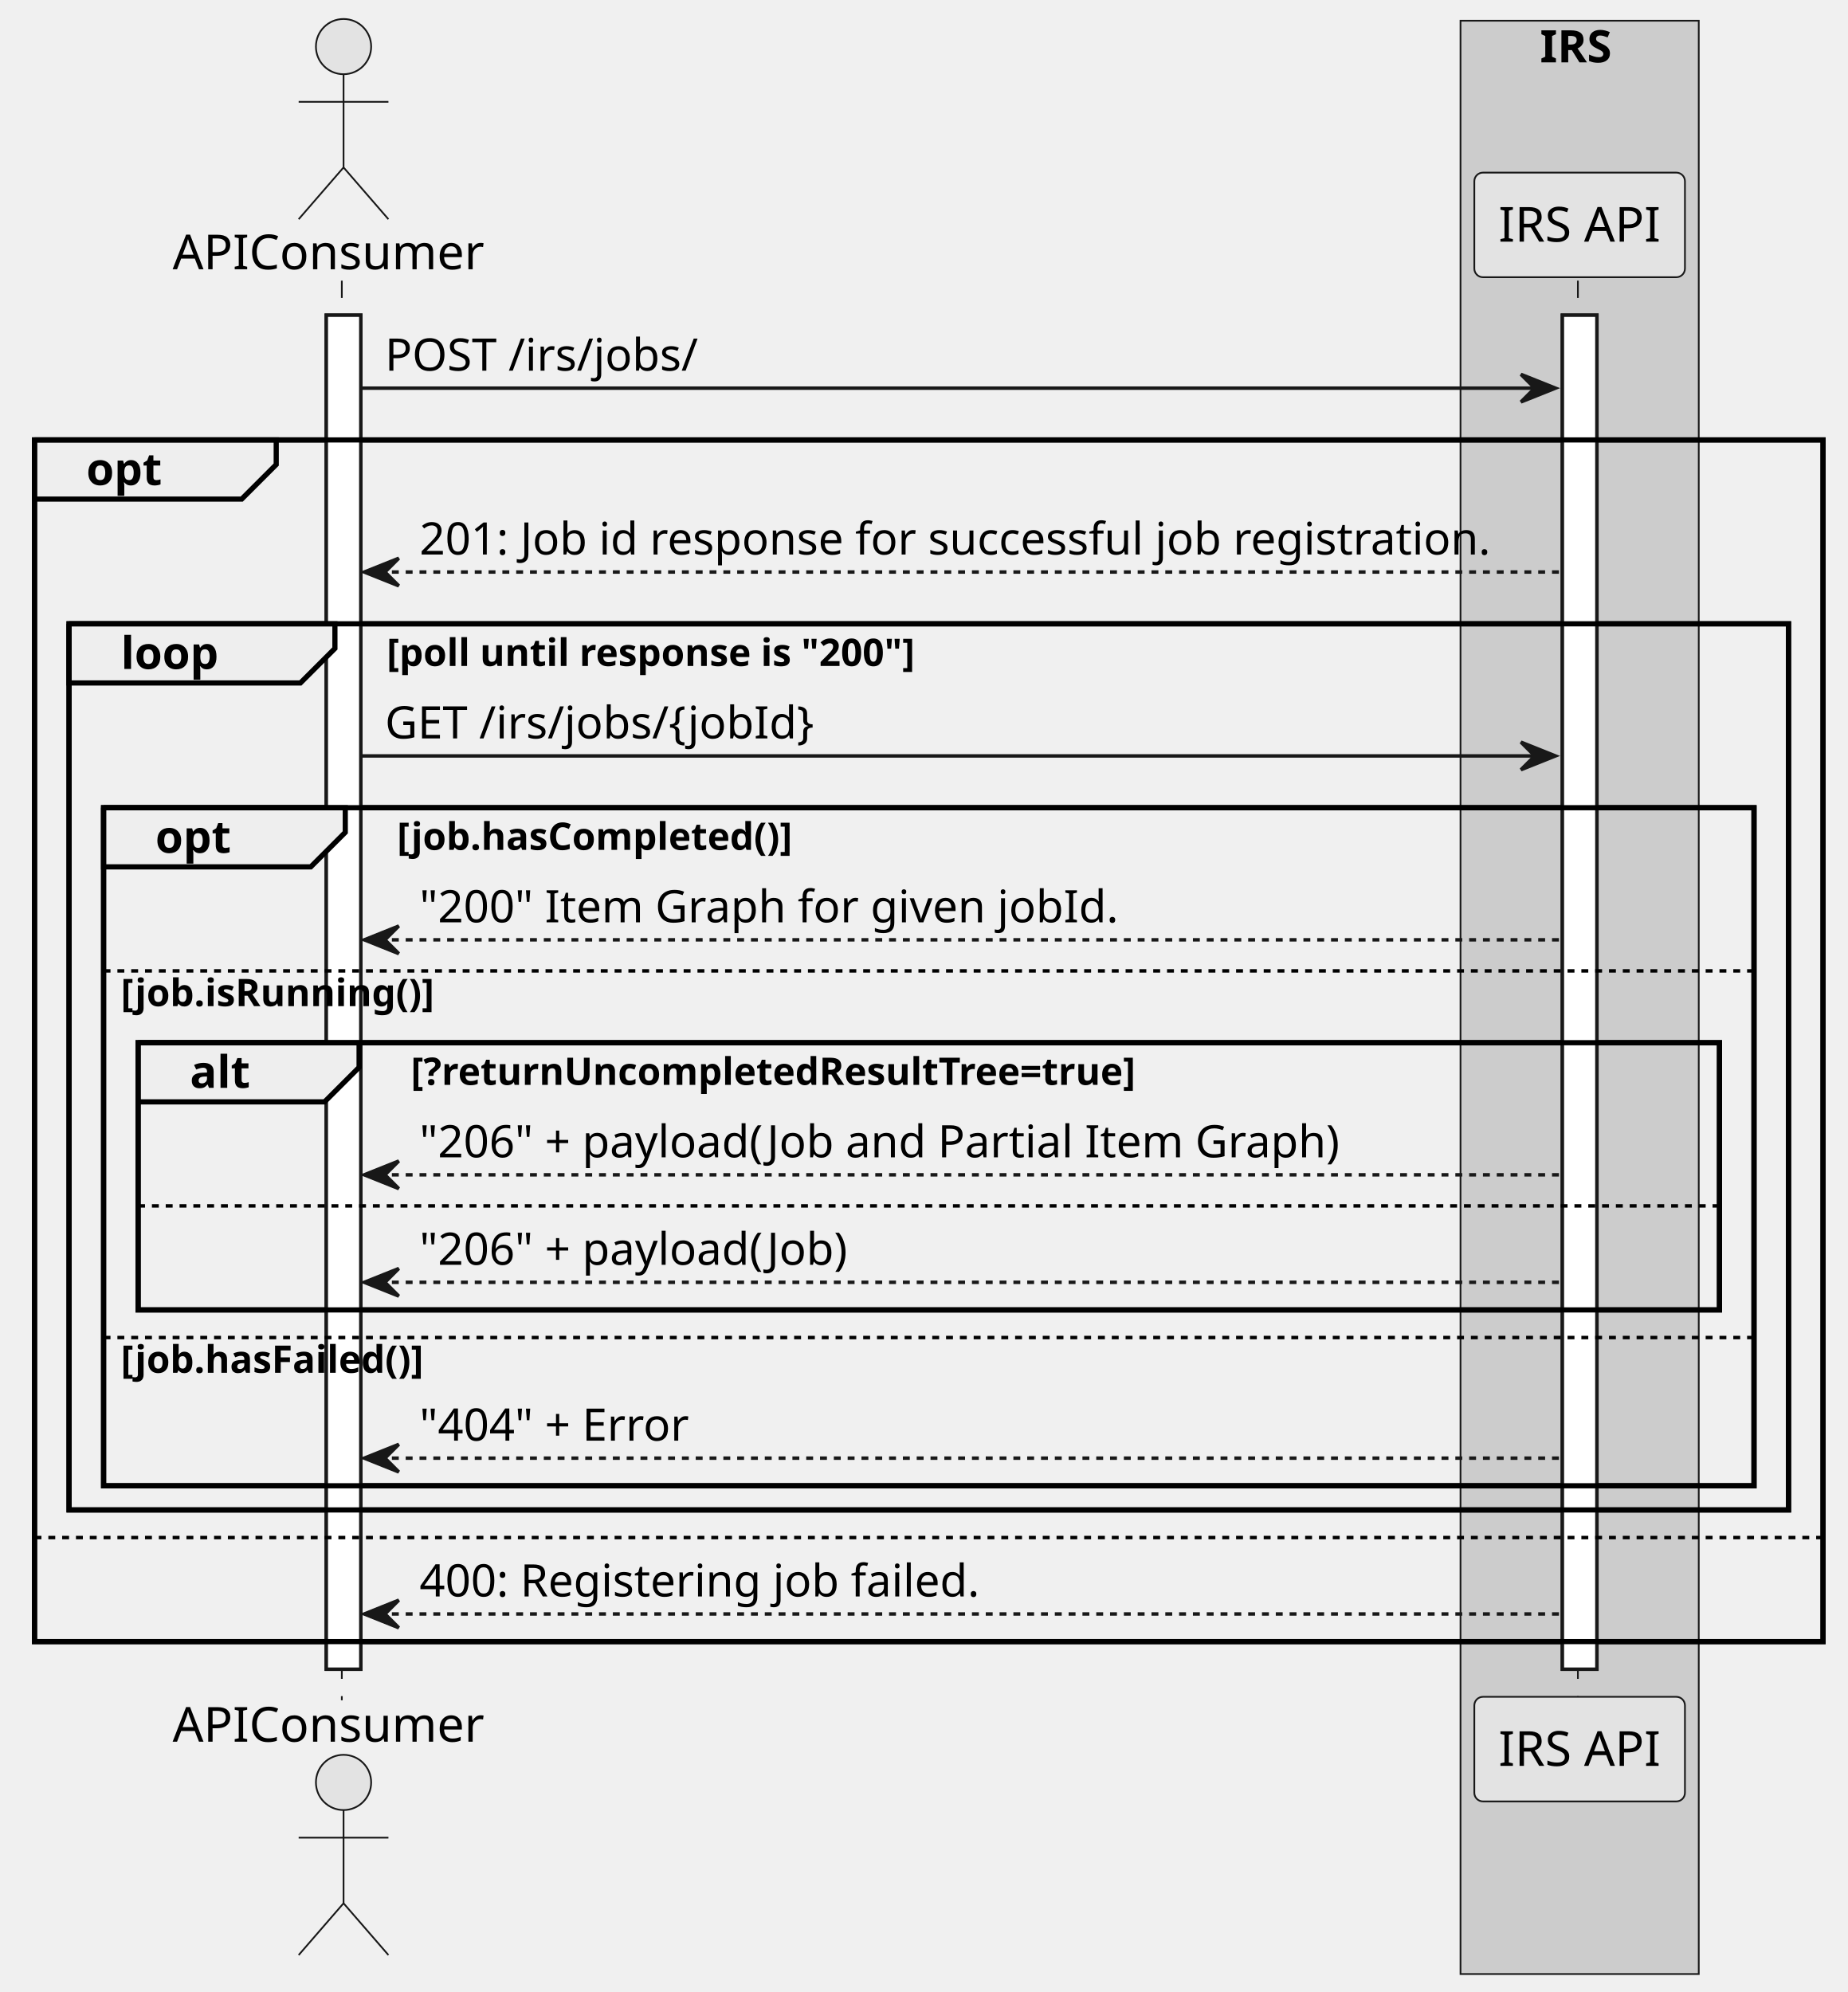
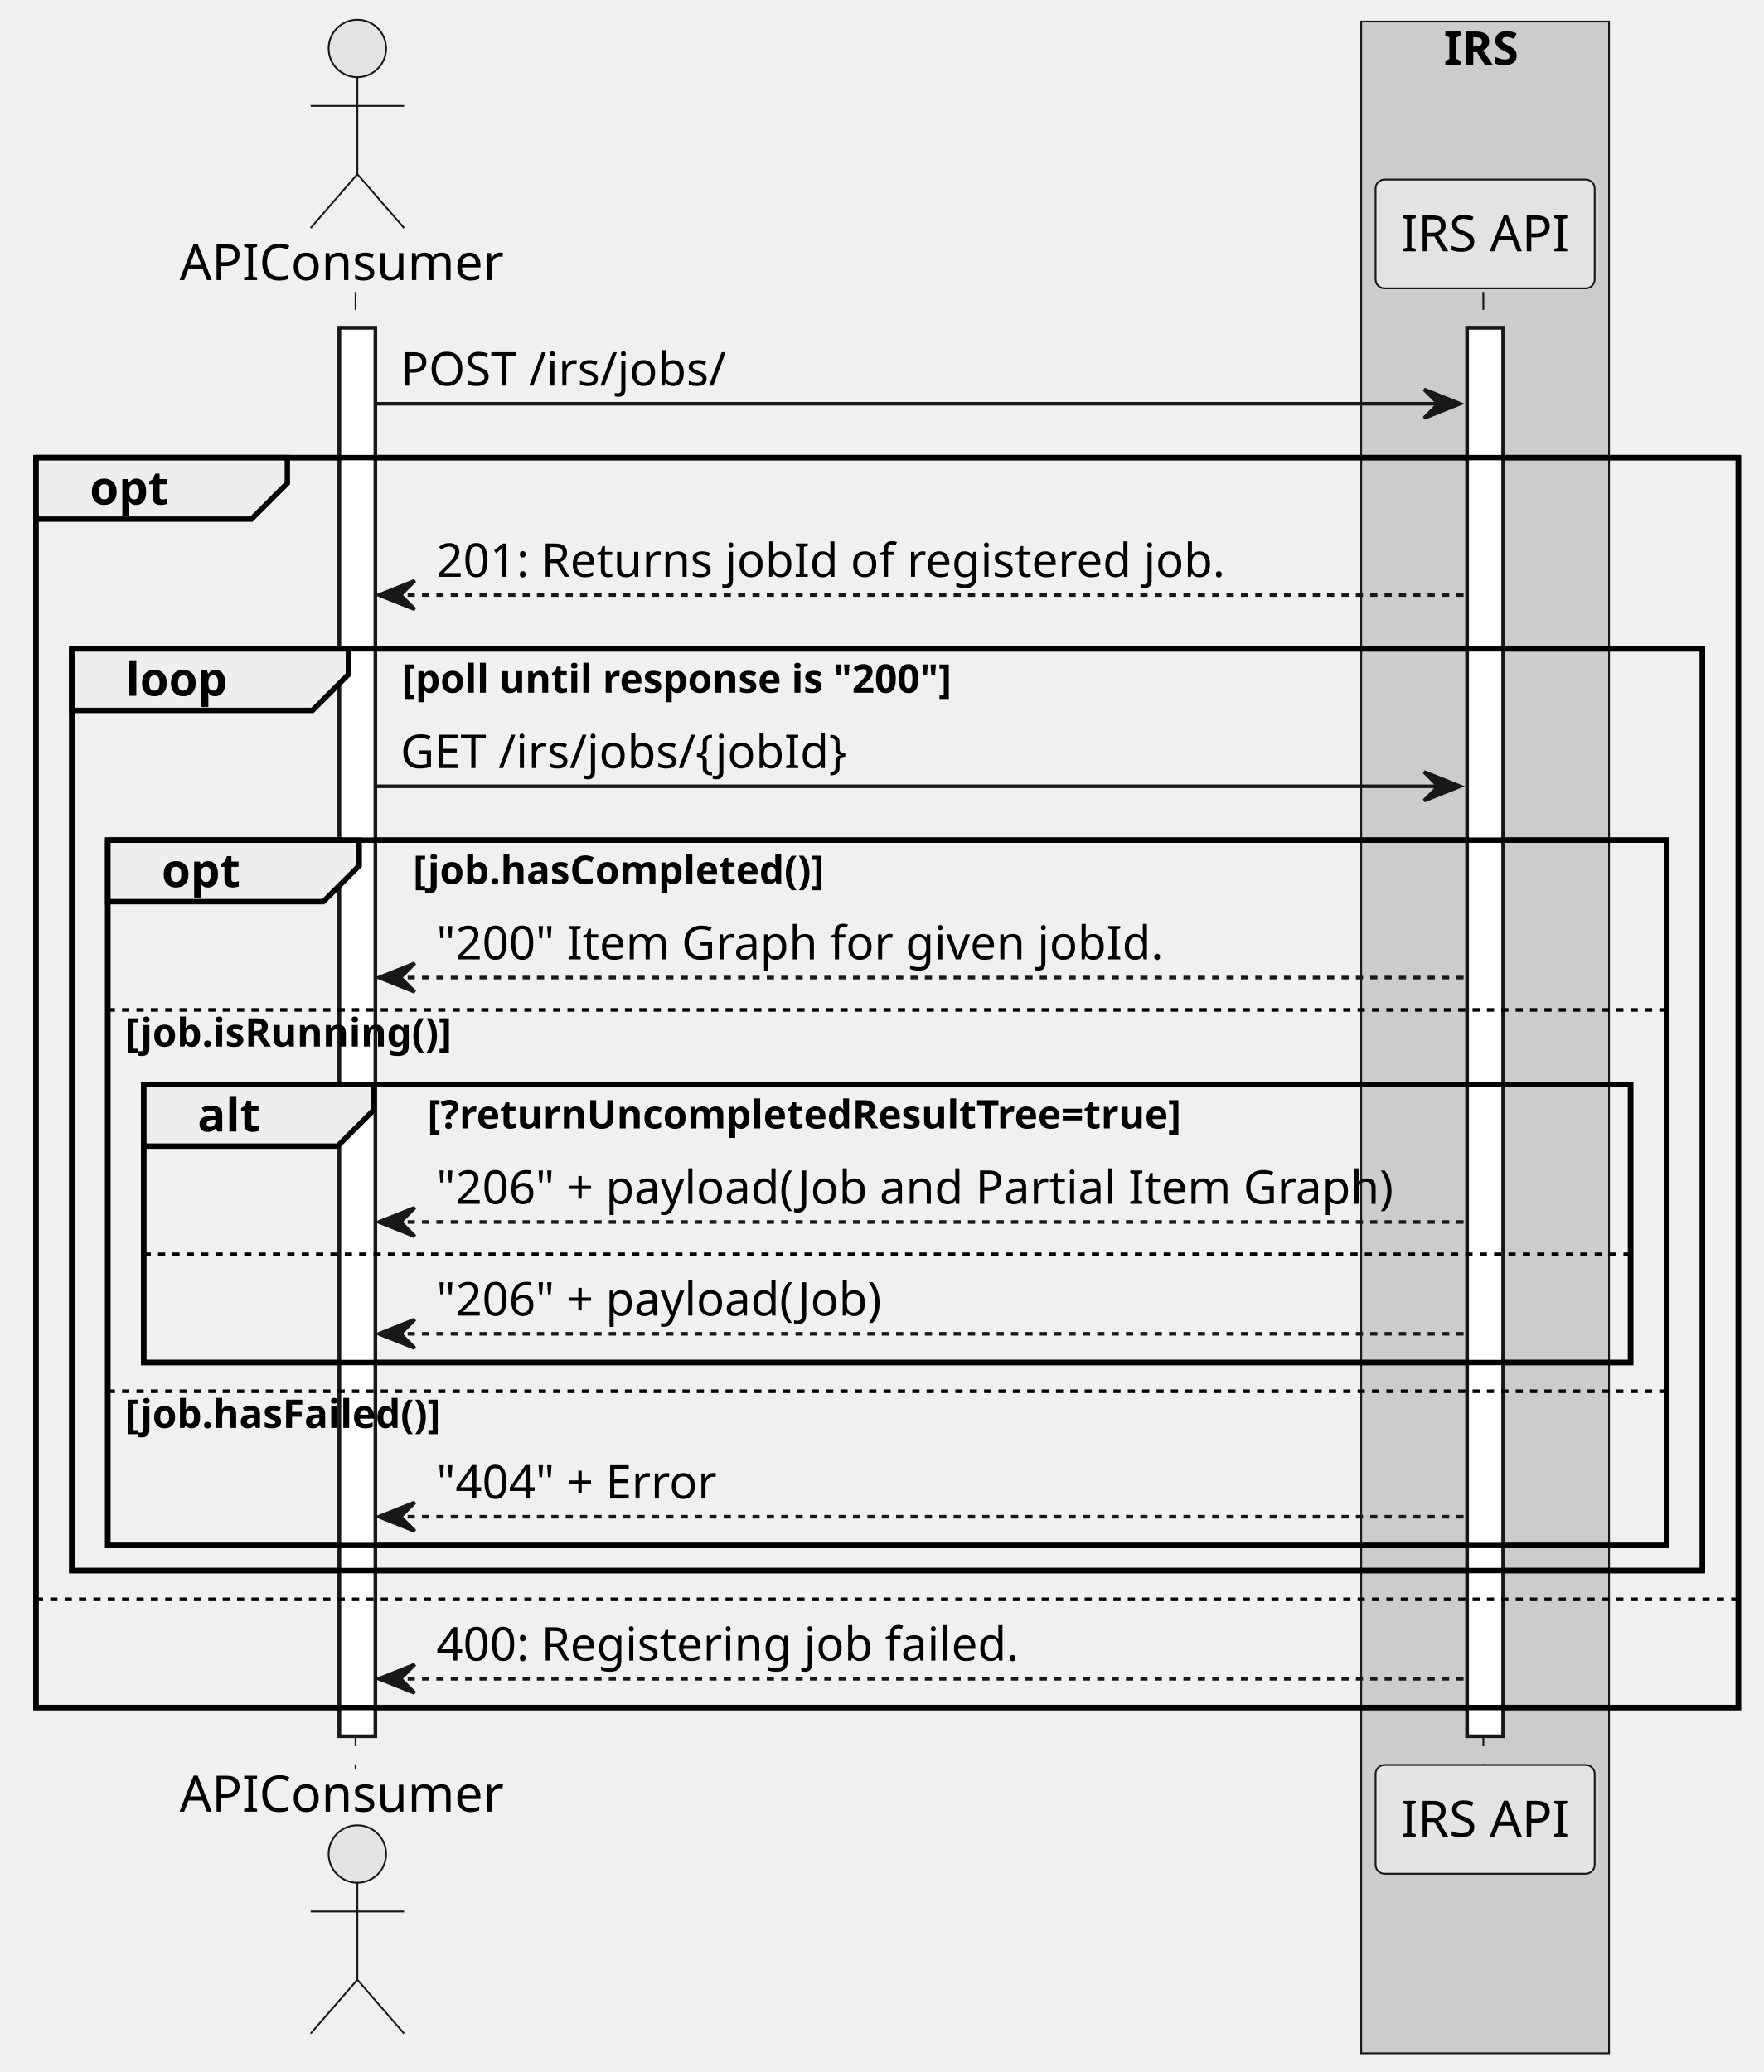
- <svg xmlns="http://www.w3.org/2000/svg" contentStyleType="text/css" height="577px" preserveAspectRatio="none" style="width:535px;height:577px;background:#FFFFFF;" version="1.1" viewBox="0 0 535 577" width="535px" zoomAndPan="magnify">
+ <svg xmlns="http://www.w3.org/2000/svg" contentStyleType="text/css" height="577px" preserveAspectRatio="none" style="width:491px;height:577px;background:#FFFFFF;" version="1.1" viewBox="0 0 491 577" width="491px" zoomAndPan="magnify">
  <defs />
  <g>
-     <rect fill="#CCCCCC" height="565.797" style="stroke:#181818;stroke-width:0.5;" width="69" x="423" y="6" />
-     <text fill="#000000" font-family="sans-serif" font-size="13" font-weight="bold" lengthAdjust="spacing" textLength="23" x="446" y="18.067">IRS</text>
+     <rect fill="#CCCCCC" height="565.797" style="stroke:#181818;stroke-width:0.5;" width="69" x="379" y="6" />
+     <text fill="#000000" font-family="sans-serif" font-size="13" font-weight="bold" lengthAdjust="spacing" textLength="23" x="402" y="18.067">IRS</text>
    <rect fill="#FFFFFF" height="392.203" style="stroke:#181818;stroke-width:1.0;" width="10" x="94.5" y="91.297" />
-     <rect fill="#FFFFFF" height="392.203" style="stroke:#181818;stroke-width:1.0;" width="10" x="452.5" y="91.297" />
-     <rect height="348.07" style="stroke:#000000;stroke-width:1.5;fill:none;" width="518" x="10" y="127.43" />
-     <rect height="256.672" style="stroke:#000000;stroke-width:1.5;fill:none;" width="498" x="20" y="180.695" />
-     <rect height="196.406" style="stroke:#000000;stroke-width:1.5;fill:none;" width="478" x="30" y="233.961" />
-     <rect height="77.398" style="stroke:#000000;stroke-width:1.5;fill:none;" width="458" x="40" y="302.031" />
+     <rect fill="#FFFFFF" height="392.203" style="stroke:#181818;stroke-width:1.0;" width="10" x="408.5" y="91.297" />
+     <rect height="348.07" style="stroke:#000000;stroke-width:1.5;fill:none;" width="474" x="10" y="127.43" />
+     <rect height="256.672" style="stroke:#000000;stroke-width:1.5;fill:none;" width="454" x="20" y="180.695" />
+     <rect height="196.406" style="stroke:#000000;stroke-width:1.5;fill:none;" width="434" x="30" y="233.961" />
+     <rect height="77.398" style="stroke:#000000;stroke-width:1.5;fill:none;" width="414" x="40" y="302.031" />
    <line style="stroke:#181818;stroke-width:0.5;fill:none;stroke-dasharray:5.0,5.0;" x1="99" x2="99" y1="81.297" y2="492.5" />
-     <line style="stroke:#181818;stroke-width:0.5;fill:none;stroke-dasharray:5.0,5.0;" x1="457" x2="457" y1="81.297" y2="492.5" />
+     <line style="stroke:#181818;stroke-width:0.5;fill:none;stroke-dasharray:5.0,5.0;" x1="413" x2="413" y1="81.297" y2="492.5" />
    <text fill="#000000" font-family="sans-serif" font-size="14" lengthAdjust="spacing" textLength="93" x="50" y="77.995">APIConsumer</text>
    <ellipse cx="99.5" cy="13.5" fill="#E3E3E3" rx="8" ry="8" style="stroke:#181818;stroke-width:0.5;" />
    <path d="M99.5,21.5 L99.5,48.5 M86.5,29.5 L112.5,29.5 M99.5,48.5 L86.5,63.5 M99.5,48.5 L112.5,63.5 " fill="none" style="stroke:#181818;stroke-width:0.5;" />
    <text fill="#000000" font-family="sans-serif" font-size="14" lengthAdjust="spacing" textLength="93" x="50" y="504.495">APIConsumer</text>
    <ellipse cx="99.5" cy="516.297" fill="#E3E3E3" rx="8" ry="8" style="stroke:#181818;stroke-width:0.5;" />
    <path d="M99.5,524.297 L99.5,551.297 M86.5,532.297 L112.5,532.297 M99.5,551.297 L86.5,566.297 M99.5,551.297 L112.5,566.297 " fill="none" style="stroke:#181818;stroke-width:0.5;" />
-     <rect fill="#E3E3E3" height="30.297" rx="2.5" ry="2.5" style="stroke:#181818;stroke-width:0.5;" width="61" x="427" y="50" />
-     <text fill="#000000" font-family="sans-serif" font-size="14" lengthAdjust="spacing" textLength="47" x="434" y="69.995">IRS API</text>
-     <rect fill="#E3E3E3" height="30.297" rx="2.5" ry="2.5" style="stroke:#181818;stroke-width:0.5;" width="61" x="427" y="491.5" />
-     <text fill="#000000" font-family="sans-serif" font-size="14" lengthAdjust="spacing" textLength="47" x="434" y="511.495">IRS API</text>
+     <rect fill="#E3E3E3" height="30.297" rx="2.5" ry="2.5" style="stroke:#181818;stroke-width:0.5;" width="61" x="383" y="50" />
+     <text fill="#000000" font-family="sans-serif" font-size="14" lengthAdjust="spacing" textLength="47" x="390" y="69.995">IRS API</text>
+     <rect fill="#E3E3E3" height="30.297" rx="2.5" ry="2.5" style="stroke:#181818;stroke-width:0.5;" width="61" x="383" y="491.5" />
+     <text fill="#000000" font-family="sans-serif" font-size="14" lengthAdjust="spacing" textLength="47" x="390" y="511.495">IRS API</text>
    <rect fill="#FFFFFF" height="392.203" style="stroke:#181818;stroke-width:1.0;" width="10" x="94.5" y="91.297" />
-     <rect fill="#FFFFFF" height="392.203" style="stroke:#181818;stroke-width:1.0;" width="10" x="452.5" y="91.297" />
-     <polygon fill="#181818" points="440.5,108.43,450.5,112.43,440.5,116.43,444.5,112.43" style="stroke:#181818;stroke-width:1.0;" />
-     <line style="stroke:#181818;stroke-width:1.0;" x1="104.5" x2="446.5" y1="112.43" y2="112.43" />
+     <rect fill="#FFFFFF" height="392.203" style="stroke:#181818;stroke-width:1.0;" width="10" x="408.5" y="91.297" />
+     <polygon fill="#181818" points="396.5,108.43,406.5,112.43,396.5,116.43,400.5,112.43" style="stroke:#181818;stroke-width:1.0;" />
+     <line style="stroke:#181818;stroke-width:1.0;" x1="104.5" x2="402.5" y1="112.43" y2="112.43" />
    <text fill="#000000" font-family="sans-serif" font-size="13" lengthAdjust="spacing" textLength="91" x="111.5" y="107.364">POST /irs/jobs/</text>
    <path d="M10,127.43 L80,127.43 L80,134.562 L70,144.562 L10,144.562 L10,127.43 " fill="#EEEEEE" style="stroke:#000000;stroke-width:1.5;" />
-     <rect fill="none" height="348.07" style="stroke:#000000;stroke-width:1.5;" width="518" x="10" y="127.43" />
+     <rect fill="none" height="348.07" style="stroke:#000000;stroke-width:1.5;" width="474" x="10" y="127.43" />
    <text fill="#000000" font-family="sans-serif" font-size="13" font-weight="bold" lengthAdjust="spacing" textLength="25" x="25" y="140.497">opt</text>
    <polygon fill="#181818" points="115.5,161.695,105.5,165.695,115.5,169.695,111.5,165.695" style="stroke:#181818;stroke-width:1.0;" />
-     <line style="stroke:#181818;stroke-width:1.0;stroke-dasharray:2.0,2.0;" x1="109.5" x2="451.5" y1="165.695" y2="165.695" />
-     <text fill="#000000" font-family="sans-serif" font-size="13" lengthAdjust="spacing" textLength="324" x="121.5" y="160.629">201: Job id response for successful job registration.</text>
+     <line style="stroke:#181818;stroke-width:1.0;stroke-dasharray:2.0,2.0;" x1="109.5" x2="407.5" y1="165.695" y2="165.695" />
+     <text fill="#000000" font-family="sans-serif" font-size="13" lengthAdjust="spacing" textLength="227" x="121.5" y="160.629">201: Returns jobId of registered job.</text>
    <path d="M20,180.695 L97,180.695 L97,187.828 L87,197.828 L20,197.828 L20,180.695 " fill="#EEEEEE" style="stroke:#000000;stroke-width:1.5;" />
-     <rect fill="none" height="256.672" style="stroke:#000000;stroke-width:1.5;" width="498" x="20" y="180.695" />
+     <rect fill="none" height="256.672" style="stroke:#000000;stroke-width:1.5;" width="454" x="20" y="180.695" />
    <text fill="#000000" font-family="sans-serif" font-size="13" font-weight="bold" lengthAdjust="spacing" textLength="32" x="35" y="193.762">loop</text>
    <text fill="#000000" font-family="sans-serif" font-size="11" font-weight="bold" lengthAdjust="spacing" textLength="189" x="112" y="192.906">[poll until response is  "200"]</text>
-     <polygon fill="#181818" points="440.5,214.961,450.5,218.961,440.5,222.961,444.5,218.961" style="stroke:#181818;stroke-width:1.0;" />
-     <line style="stroke:#181818;stroke-width:1.0;" x1="104.5" x2="446.5" y1="218.961" y2="218.961" />
+     <polygon fill="#181818" points="396.5,214.961,406.5,218.961,396.5,222.961,400.5,218.961" style="stroke:#181818;stroke-width:1.0;" />
+     <line style="stroke:#181818;stroke-width:1.0;" x1="104.5" x2="402.5" y1="218.961" y2="218.961" />
    <text fill="#000000" font-family="sans-serif" font-size="13" lengthAdjust="spacing" textLength="128" x="111.5" y="213.895">GET /irs/jobs/{jobId}</text>
    <path d="M30,233.961 L100,233.961 L100,241.094 L90,251.094 L30,251.094 L30,233.961 " fill="#EEEEEE" style="stroke:#000000;stroke-width:1.5;" />
-     <rect fill="none" height="196.406" style="stroke:#000000;stroke-width:1.5;" width="478" x="30" y="233.961" />
+     <rect fill="none" height="196.406" style="stroke:#000000;stroke-width:1.5;" width="434" x="30" y="233.961" />
    <text fill="#000000" font-family="sans-serif" font-size="13" font-weight="bold" lengthAdjust="spacing" textLength="25" x="45" y="247.028">opt</text>
    <text fill="#000000" font-family="sans-serif" font-size="11" font-weight="bold" lengthAdjust="spacing" textLength="136" x="115" y="246.171">[job.hasCompleted()]</text>
    <polygon fill="#181818" points="115.5,268.227,105.5,272.227,115.5,276.227,111.5,272.227" style="stroke:#181818;stroke-width:1.0;" />
-     <line style="stroke:#181818;stroke-width:1.0;stroke-dasharray:2.0,2.0;" x1="109.5" x2="451.5" y1="272.227" y2="272.227" />
+     <line style="stroke:#181818;stroke-width:1.0;stroke-dasharray:2.0,2.0;" x1="109.5" x2="407.5" y1="272.227" y2="272.227" />
    <text fill="#000000" font-family="sans-serif" font-size="13" lengthAdjust="spacing" textLength="207" x="121.5" y="267.161">"200" Item Graph for given jobId.</text>
-     <line style="stroke:#000000;stroke-width:1.0;stroke-dasharray:2.0,2.0;" x1="30" x2="508" y1="281.227" y2="281.227" />
+     <line style="stroke:#000000;stroke-width:1.0;stroke-dasharray:2.0,2.0;" x1="30" x2="464" y1="281.227" y2="281.227" />
    <text fill="#000000" font-family="sans-serif" font-size="11" font-weight="bold" lengthAdjust="spacing" textLength="107" x="35" y="291.437">[job.isRunning()]</text>
    <path d="M40,302.031 L104,302.031 L104,309.164 L94,319.164 L40,319.164 L40,302.031 " fill="#EEEEEE" style="stroke:#000000;stroke-width:1.5;" />
-     <rect fill="none" height="77.398" style="stroke:#000000;stroke-width:1.5;" width="458" x="40" y="302.031" />
+     <rect fill="none" height="77.398" style="stroke:#000000;stroke-width:1.5;" width="414" x="40" y="302.031" />
    <text fill="#000000" font-family="sans-serif" font-size="13" font-weight="bold" lengthAdjust="spacing" textLength="19" x="55" y="315.098">alt</text>
    <text fill="#000000" font-family="sans-serif" font-size="11" font-weight="bold" lengthAdjust="spacing" textLength="243" x="119" y="314.242">[?returnUncompletedResultTree=true]</text>
    <polygon fill="#181818" points="115.5,336.297,105.5,340.297,115.5,344.297,111.5,340.297" style="stroke:#181818;stroke-width:1.0;" />
-     <line style="stroke:#181818;stroke-width:1.0;stroke-dasharray:2.0,2.0;" x1="109.5" x2="451.5" y1="340.297" y2="340.297" />
+     <line style="stroke:#181818;stroke-width:1.0;stroke-dasharray:2.0,2.0;" x1="109.5" x2="407.5" y1="340.297" y2="340.297" />
    <text fill="#000000" font-family="sans-serif" font-size="13" lengthAdjust="spacing" textLength="280" x="121.5" y="335.231">"206" + payload(Job and Partial Item Graph)</text>
-     <line style="stroke:#000000;stroke-width:1.0;stroke-dasharray:2.0,2.0;" x1="40" x2="498" y1="349.297" y2="349.297" />
+     <line style="stroke:#000000;stroke-width:1.0;stroke-dasharray:2.0,2.0;" x1="40" x2="454" y1="349.297" y2="349.297" />
    <polygon fill="#181818" points="115.5,367.43,105.5,371.43,115.5,375.43,111.5,371.43" style="stroke:#181818;stroke-width:1.0;" />
-     <line style="stroke:#181818;stroke-width:1.0;stroke-dasharray:2.0,2.0;" x1="109.5" x2="451.5" y1="371.43" y2="371.43" />
+     <line style="stroke:#181818;stroke-width:1.0;stroke-dasharray:2.0,2.0;" x1="109.5" x2="407.5" y1="371.43" y2="371.43" />
    <text fill="#000000" font-family="sans-serif" font-size="13" lengthAdjust="spacing" textLength="132" x="121.5" y="366.364">"206" + payload(Job)</text>
-     <line style="stroke:#000000;stroke-width:1.0;stroke-dasharray:2.0,2.0;" x1="30" x2="508" y1="387.43" y2="387.43" />
+     <line style="stroke:#000000;stroke-width:1.0;stroke-dasharray:2.0,2.0;" x1="30" x2="464" y1="387.43" y2="387.43" />
    <text fill="#000000" font-family="sans-serif" font-size="11" font-weight="bold" lengthAdjust="spacing" textLength="107" x="35" y="397.64">[job.hasFailed()]</text>
    <polygon fill="#181818" points="115.5,418.367,105.5,422.367,115.5,426.367,111.5,422.367" style="stroke:#181818;stroke-width:1.0;" />
-     <line style="stroke:#181818;stroke-width:1.0;stroke-dasharray:2.0,2.0;" x1="109.5" x2="451.5" y1="422.367" y2="422.367" />
+     <line style="stroke:#181818;stroke-width:1.0;stroke-dasharray:2.0,2.0;" x1="109.5" x2="407.5" y1="422.367" y2="422.367" />
    <text fill="#000000" font-family="sans-serif" font-size="13" lengthAdjust="spacing" textLength="84" x="121.5" y="417.301">"404" + Error</text>
-     <line style="stroke:#000000;stroke-width:1.0;stroke-dasharray:2.0,2.0;" x1="10" x2="528" y1="445.367" y2="445.367" />
+     <line style="stroke:#000000;stroke-width:1.0;stroke-dasharray:2.0,2.0;" x1="10" x2="484" y1="445.367" y2="445.367" />
    <polygon fill="#181818" points="115.5,463.5,105.5,467.5,115.5,471.5,111.5,467.5" style="stroke:#181818;stroke-width:1.0;" />
-     <line style="stroke:#181818;stroke-width:1.0;stroke-dasharray:2.0,2.0;" x1="109.5" x2="451.5" y1="467.5" y2="467.5" />
+     <line style="stroke:#181818;stroke-width:1.0;stroke-dasharray:2.0,2.0;" x1="109.5" x2="407.5" y1="467.5" y2="467.5" />
    <text fill="#000000" font-family="sans-serif" font-size="13" lengthAdjust="spacing" textLength="168" x="121.5" y="462.434">400: Registering job failed.</text>
  </g>
</svg>
